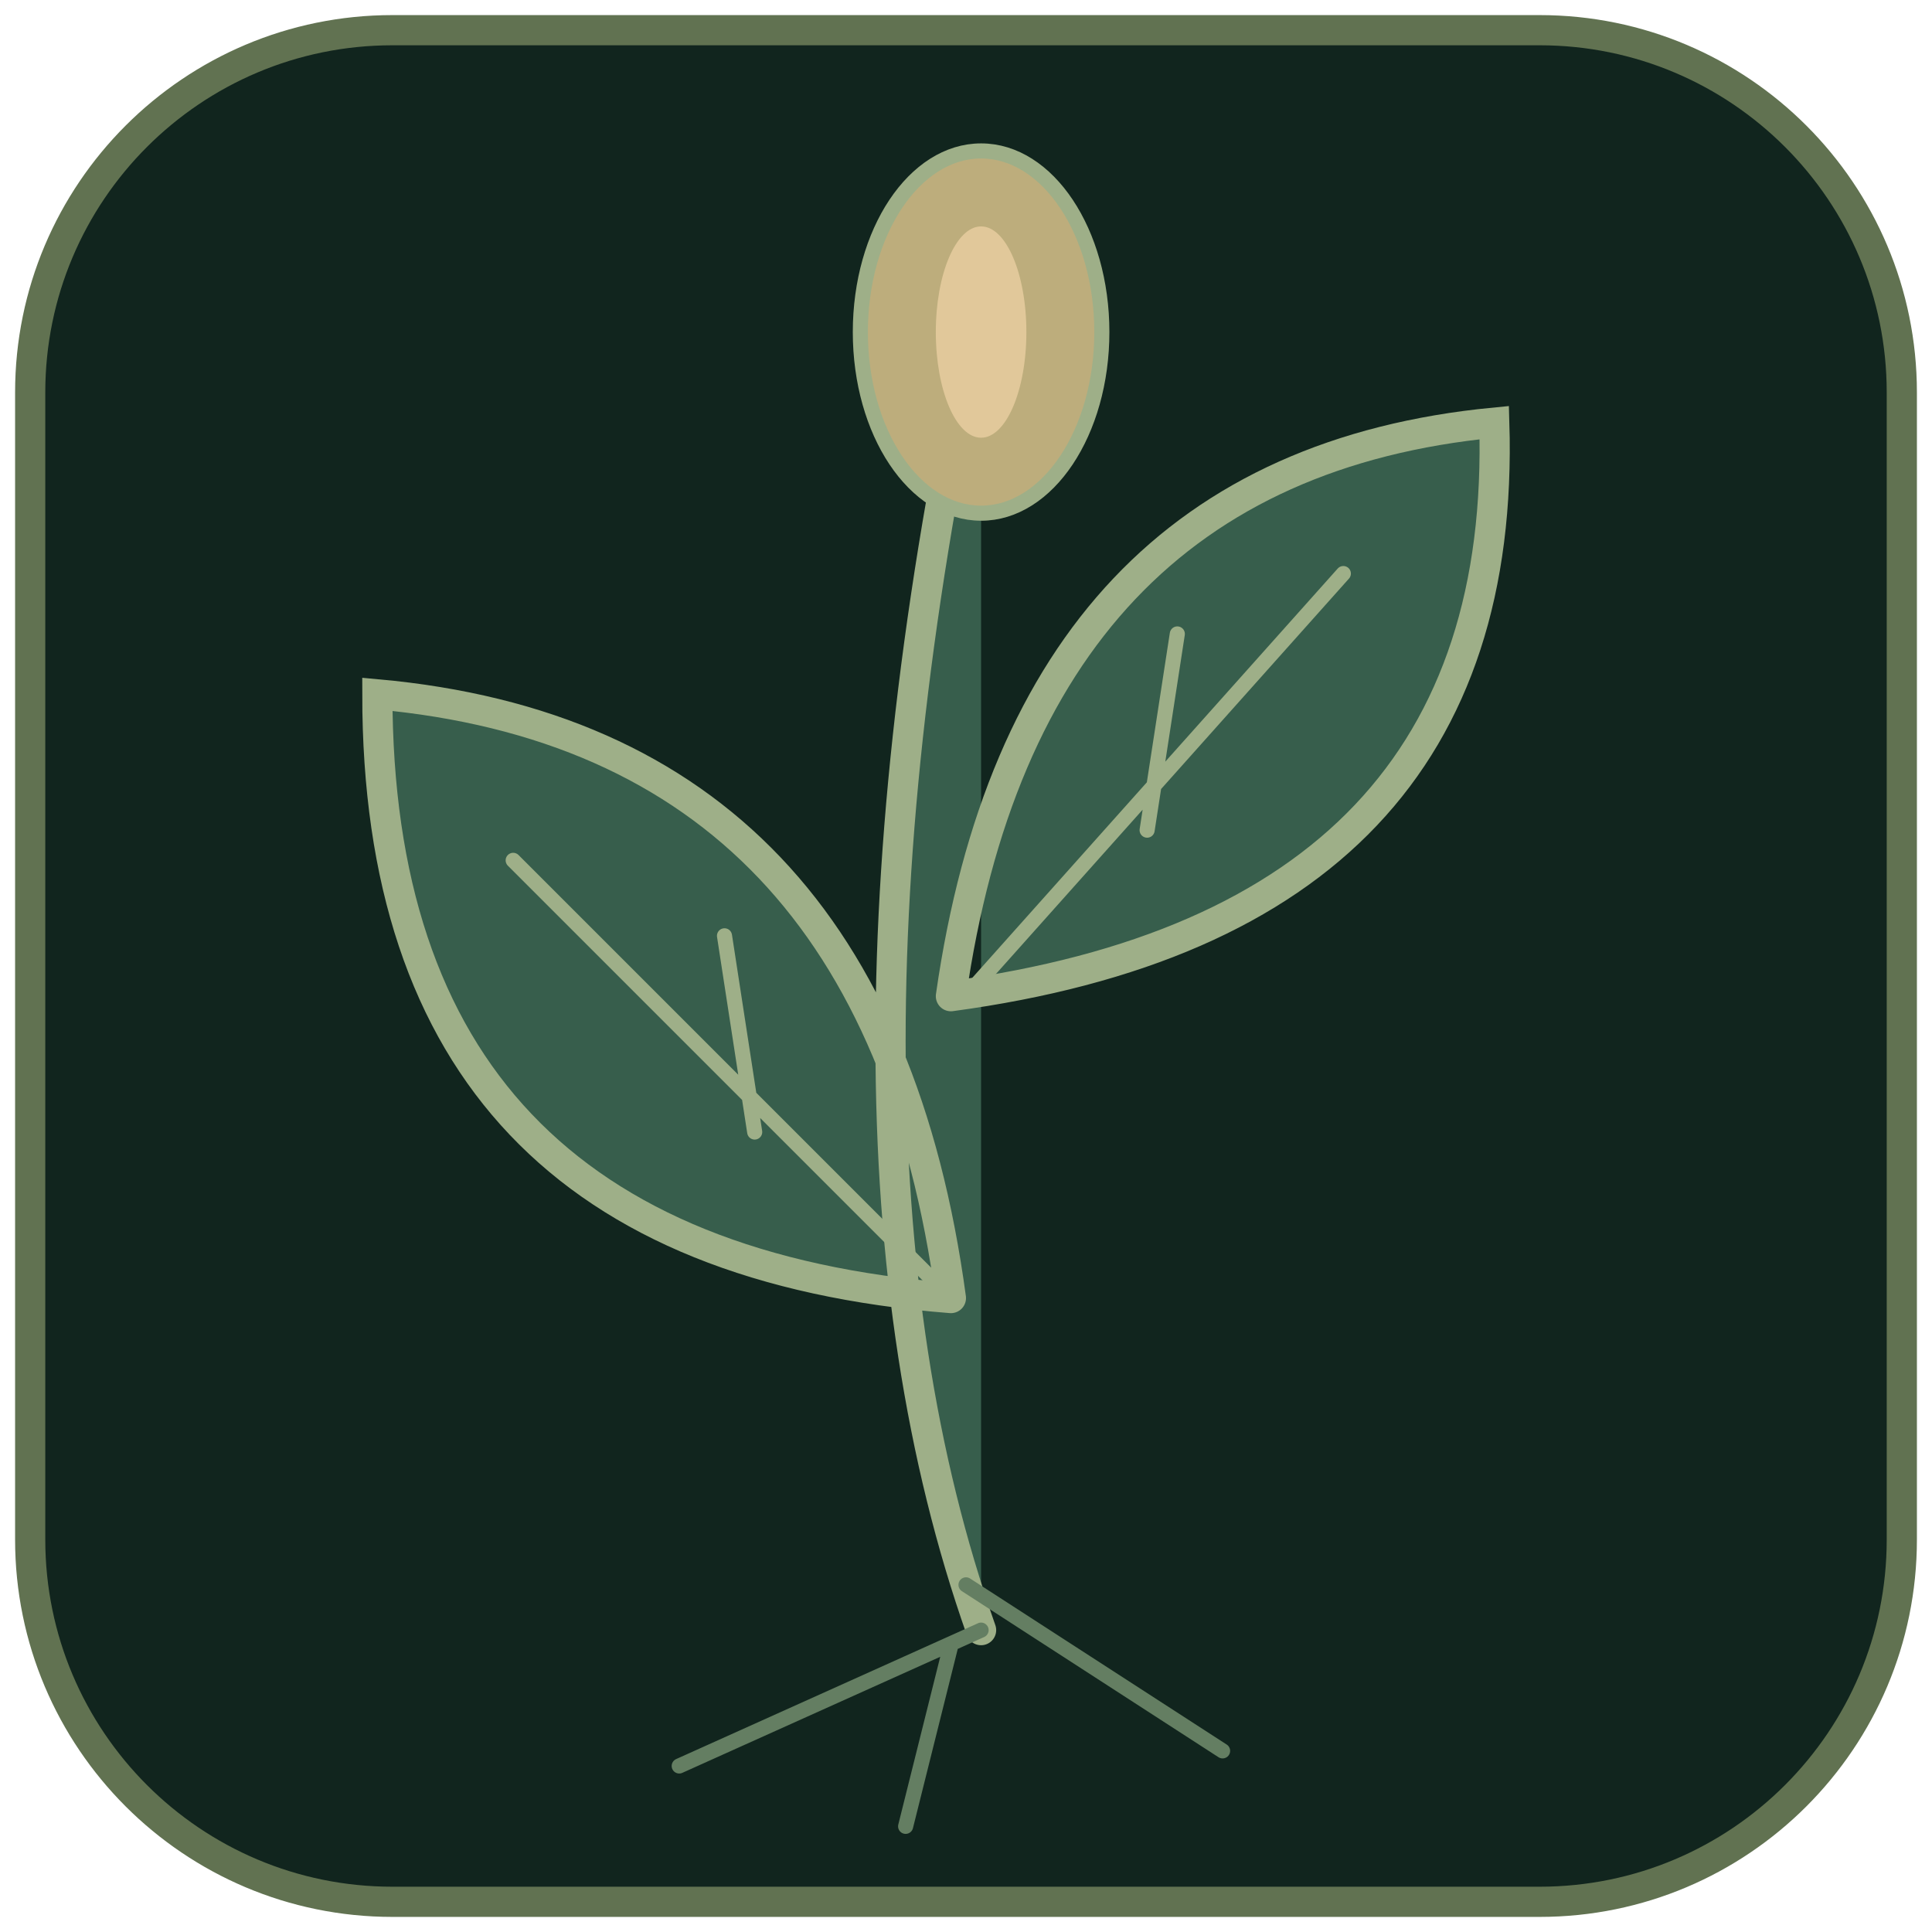
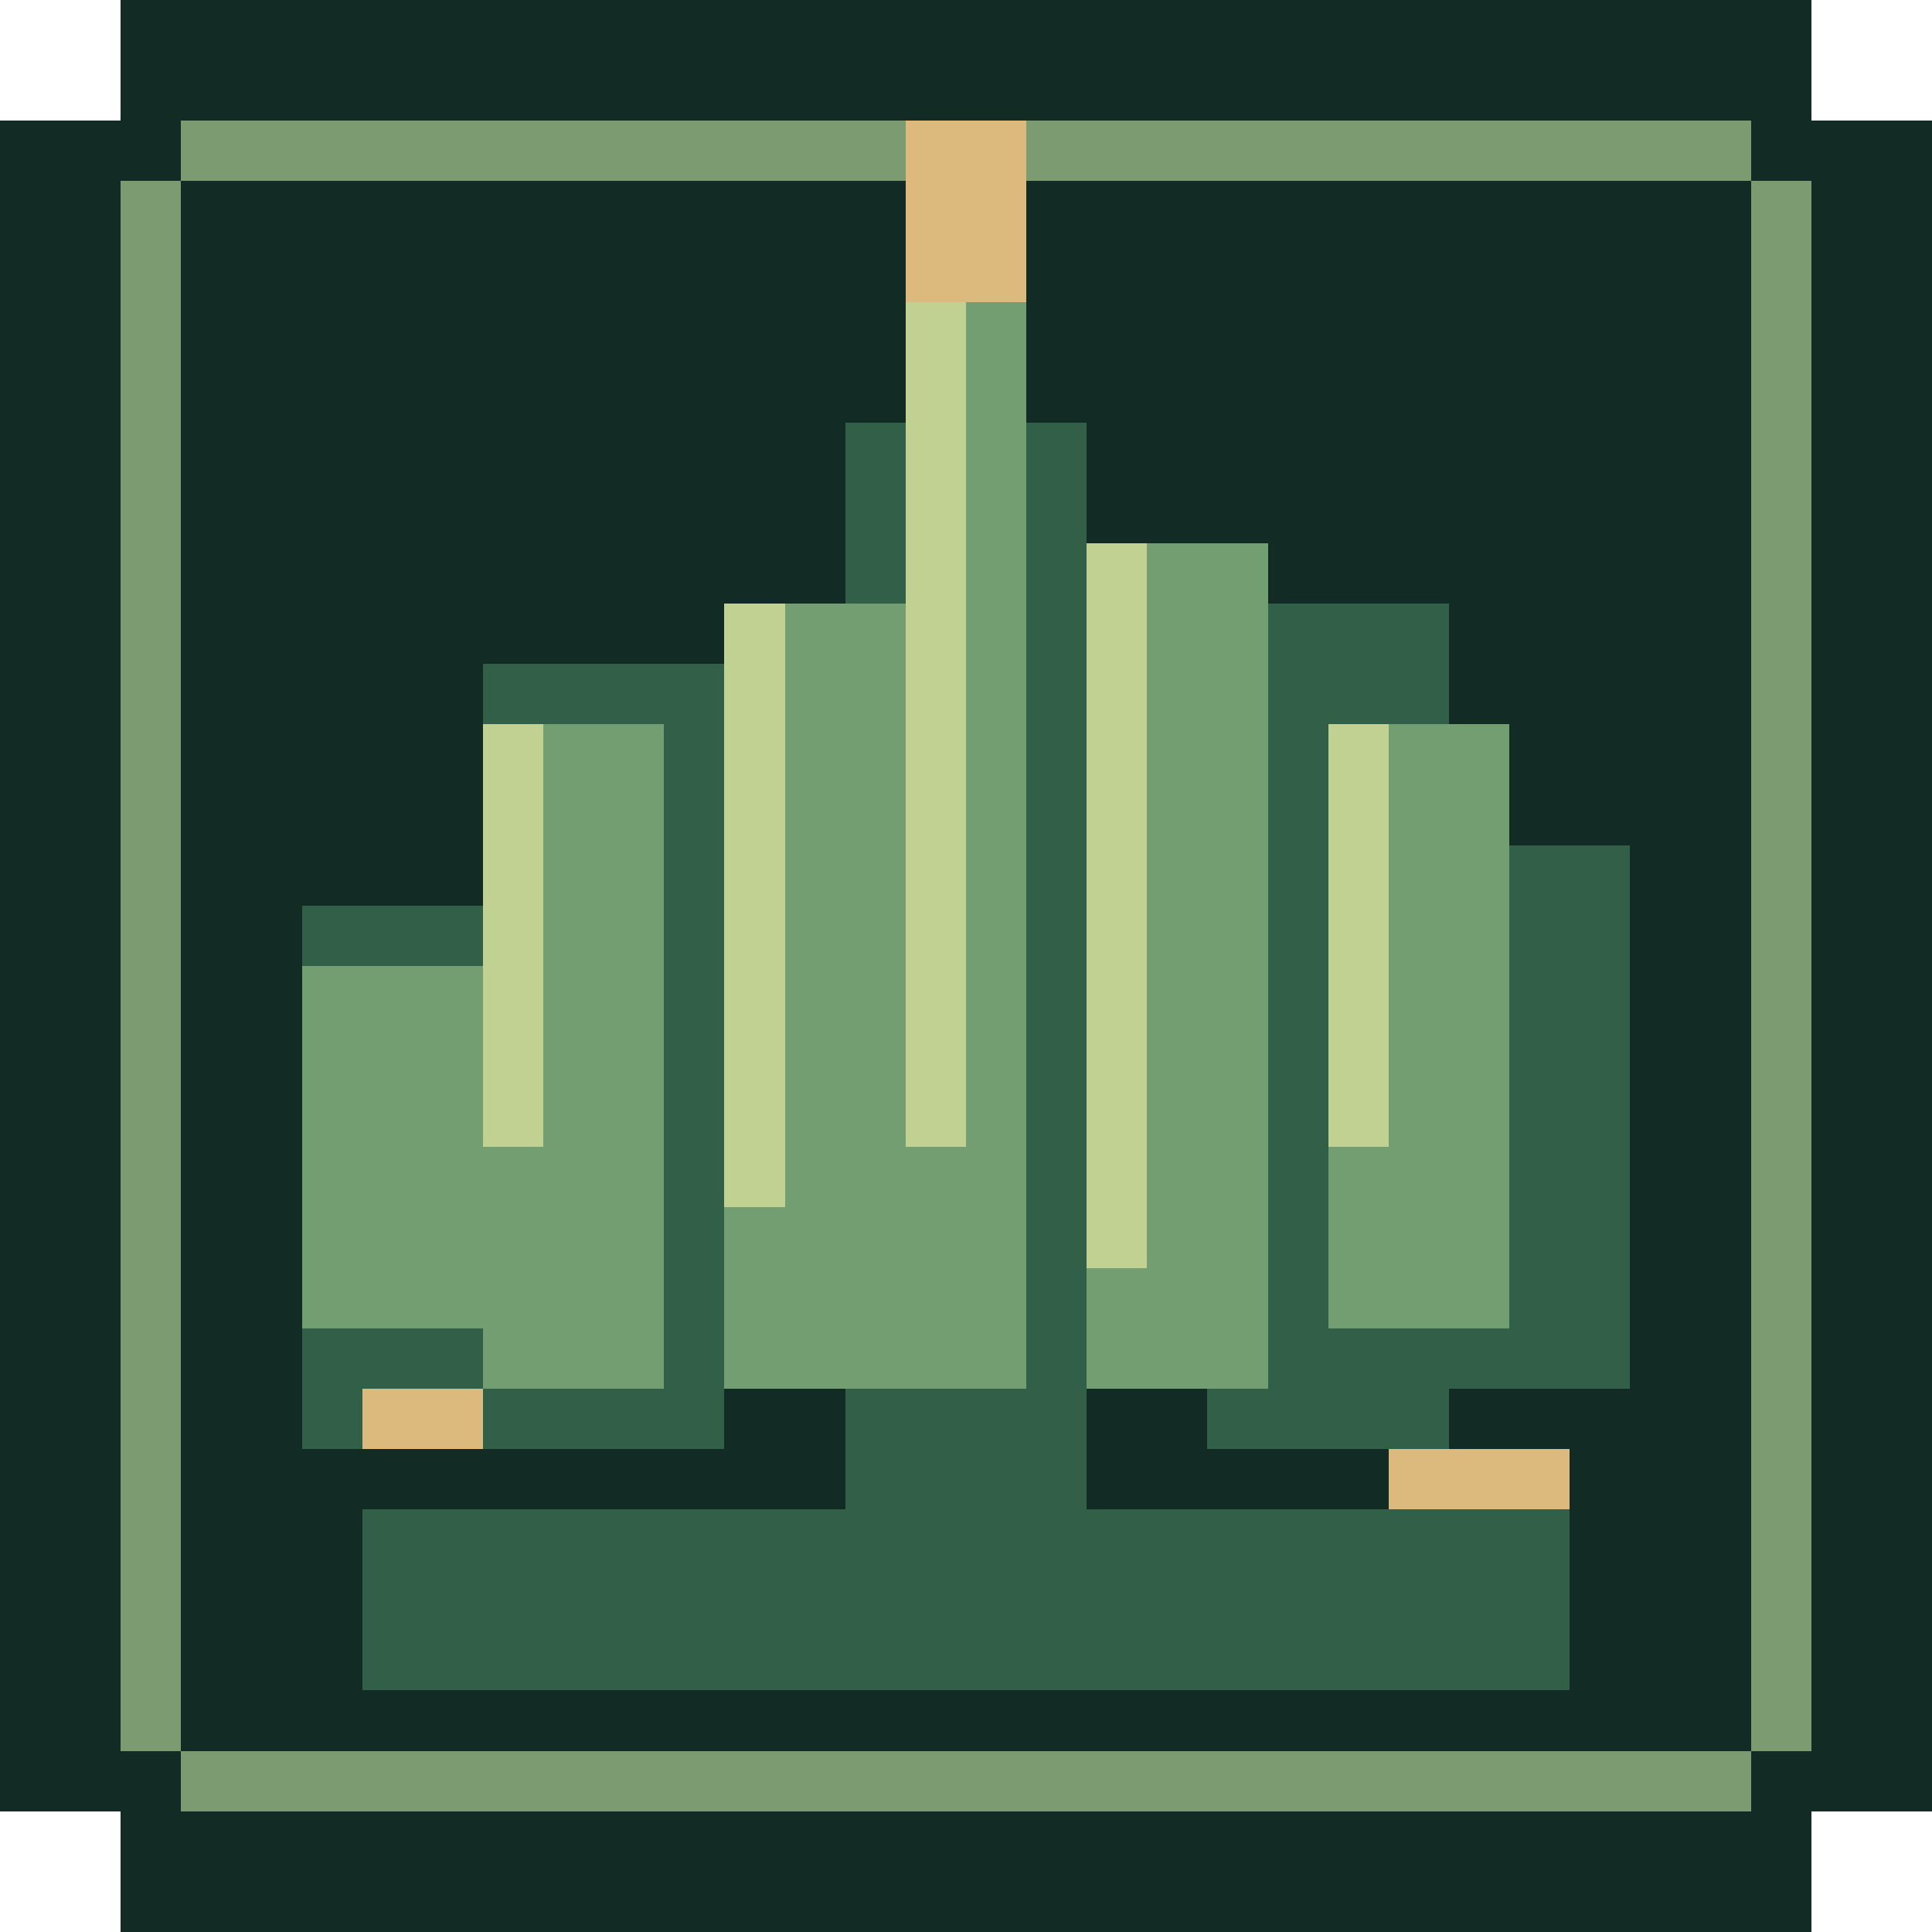
- <svg xmlns="http://www.w3.org/2000/svg" width="128" height="128" viewBox="0 0 128 128">
-   <rect x="2" y="2" width="124" height="124" rx="24" fill="#11251e" stroke="#617251" stroke-width="2" />
-   <g stroke="#9eaf88" fill="none" stroke-linecap="round">
-     <path d="M65 108Q53 74 65 20M63 86Q25 83 25 46Q58 49 63 86M63 66Q100 61 99 28Q68 31 63 66" fill="#375e4c" stroke-width="2" />
-     <path d="M63 86L34 57M64 66L89 38M50 75L48 62M76 55L78 42" />
-     <path d="M65 108L45 117M64 105L81 116M63 109L60 121" stroke="#647e62" />
-     <ellipse cx="65" cy="22" rx="8" ry="12" fill="#bdad7c" />
-     <ellipse cx="65" cy="22" rx="3" ry="7" fill="#e1c89a" stroke="none" />
-   </g>
+ <svg xmlns="http://www.w3.org/2000/svg" width="128" height="128" viewBox="0 0 32 32" shape-rendering="crispEdges">
+   <path fill="#122b25" d="M2 0h28v2h2v28h-2v2H2v-2H0V2h2z" />
+   <path fill="#7d9b70" d="M3 2h26v1H3zM2 3h1v26H2zM3 29h26v1H3zM29 3h1v26h-1z" />
+   <path fill="#315f48" d="M6 25h20v3H6zM14 7h4v19h-4zM8 11h4v13H8zM5 15h5v9H5zM20 10h4v14h-4zM24 14h3v9h-3z" />
+   <path fill="#739e72" d="M15 5h2v18h-2zM12 10h3v13h-3zM8 12h3v11H8zM5 16h3v6H5zM18 9h3v14h-3zM22 12h3v10h-3z" />
+   <path fill="#c1d192" d="M15 5h1v14h-1zM12 10h1v10h-1zM8 12h1v7H8zM18 9h1v12h-1zM22 12h1v7h-1z" />
+   <path fill="#dcba7d" d="M15 2h2v3h-2zM6 23h2v1H6zM23 24h3v1h-3z" />
</svg>
